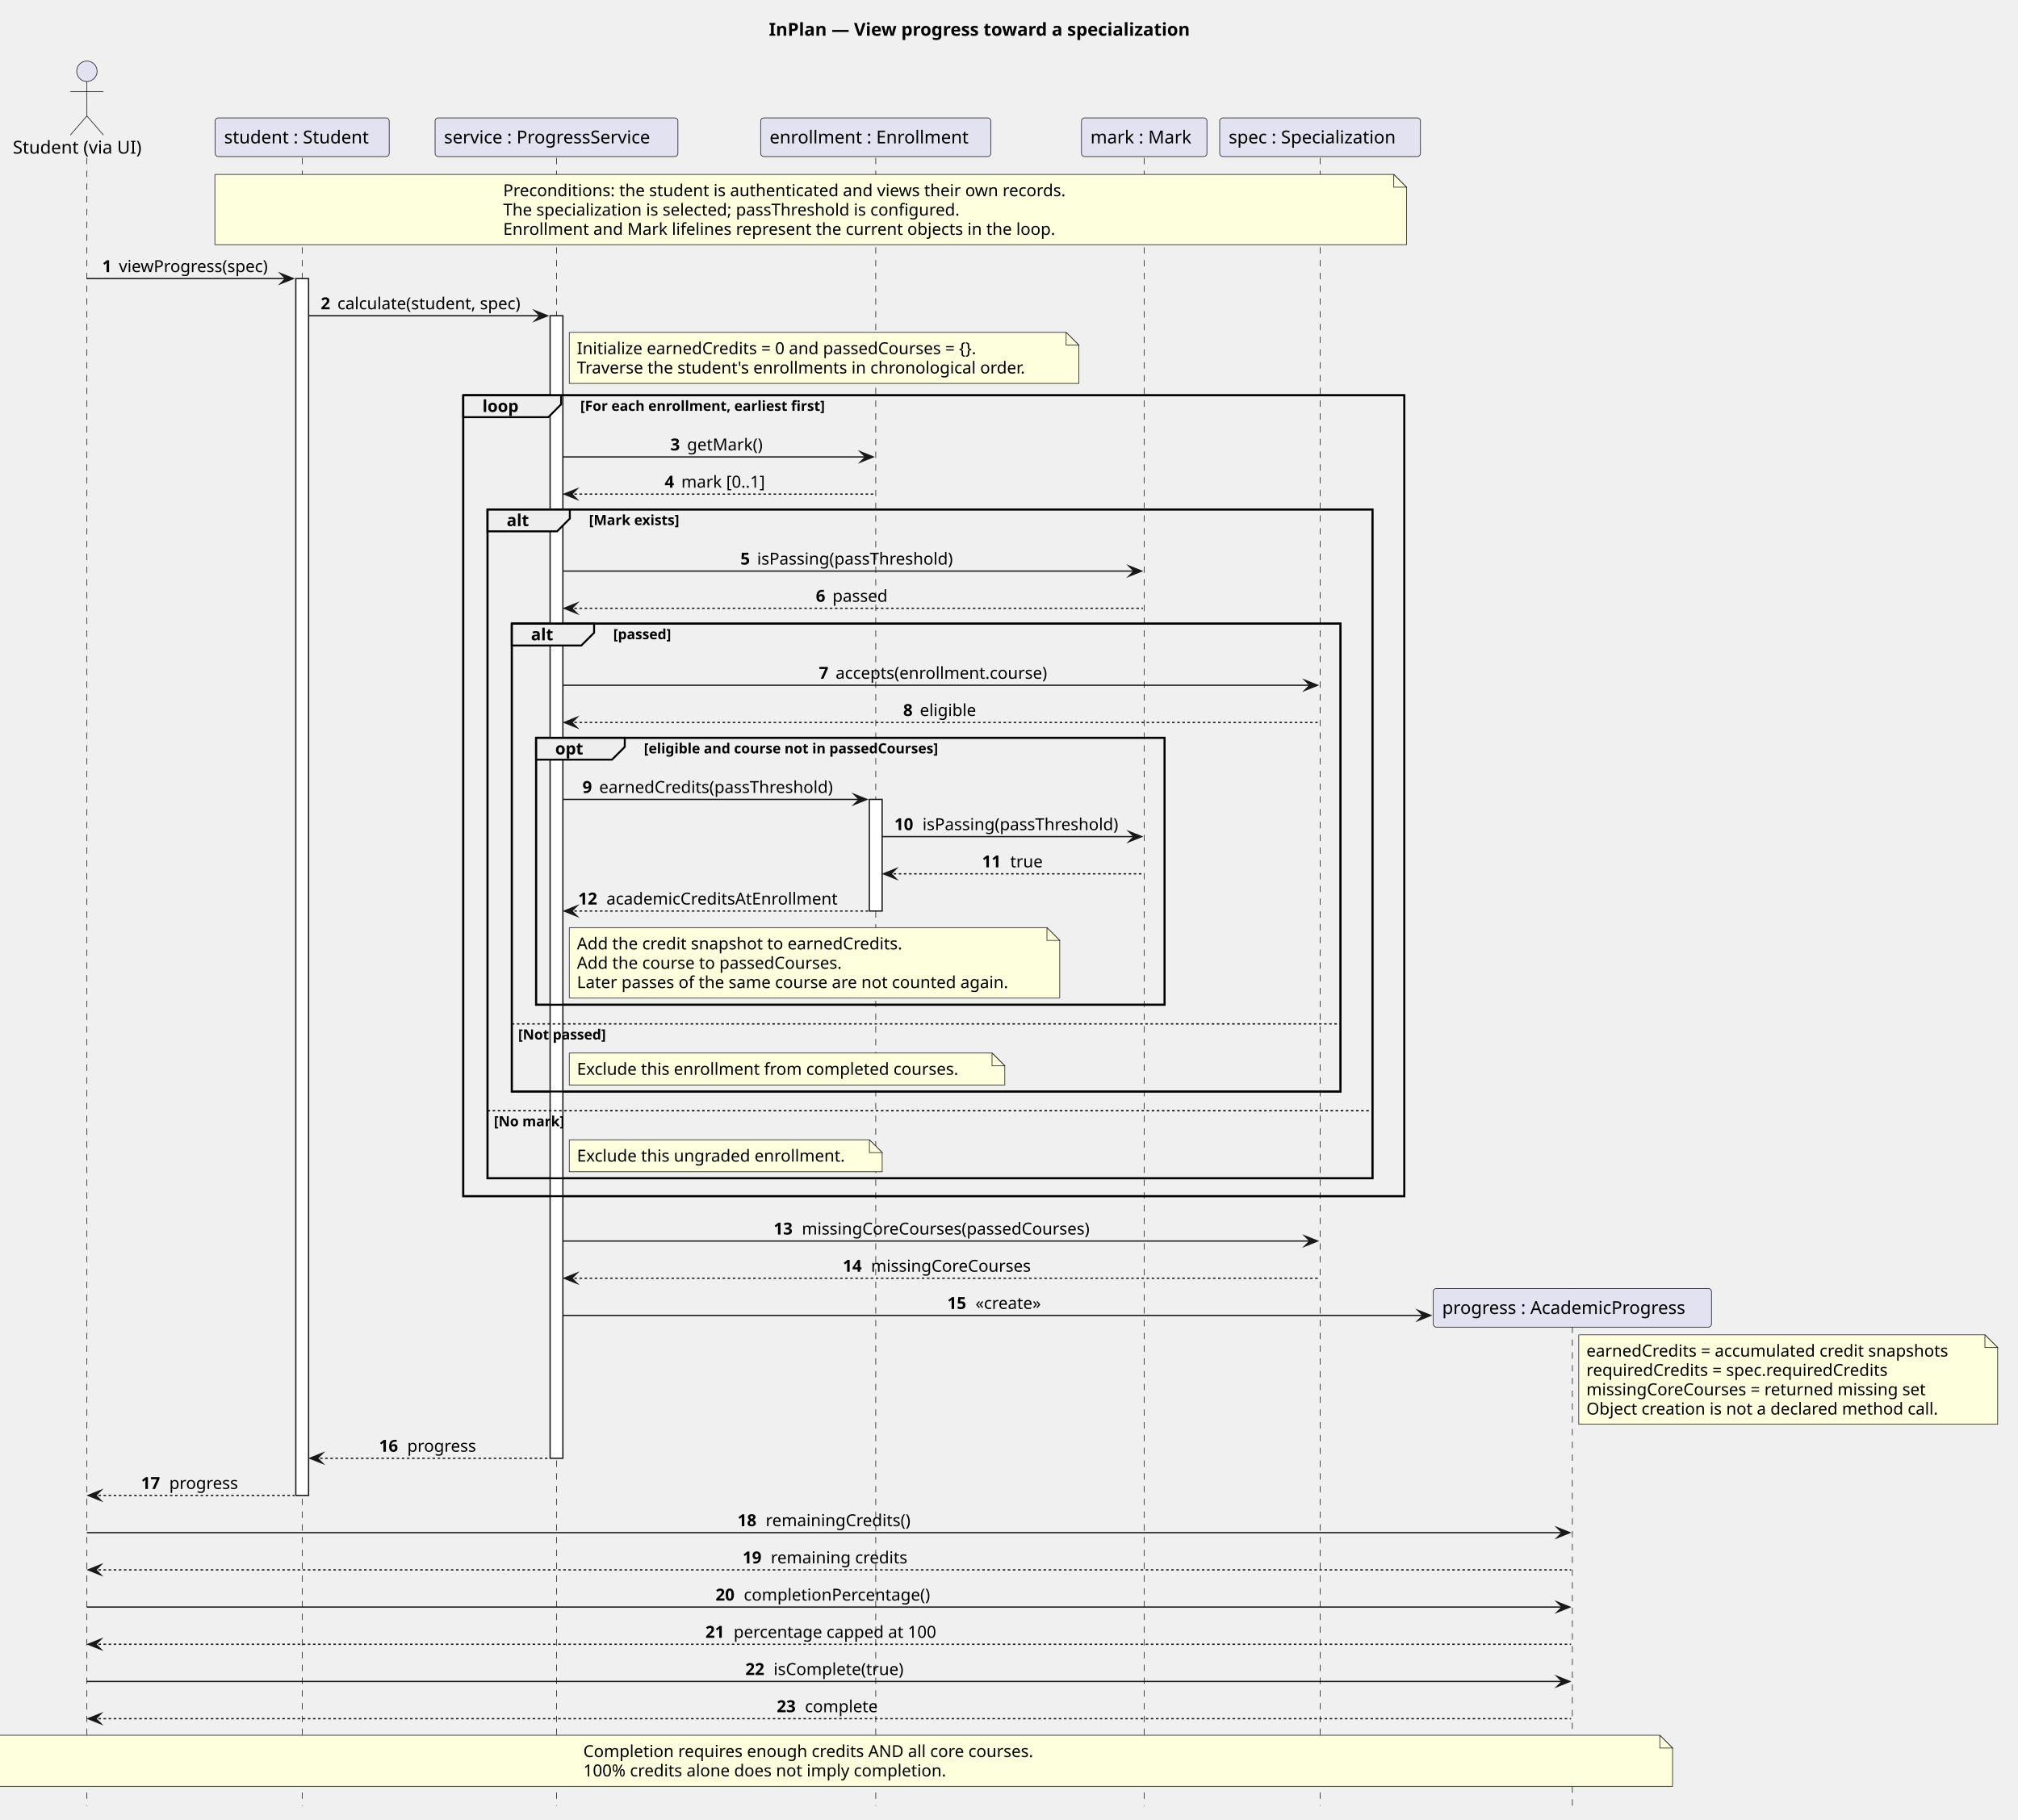
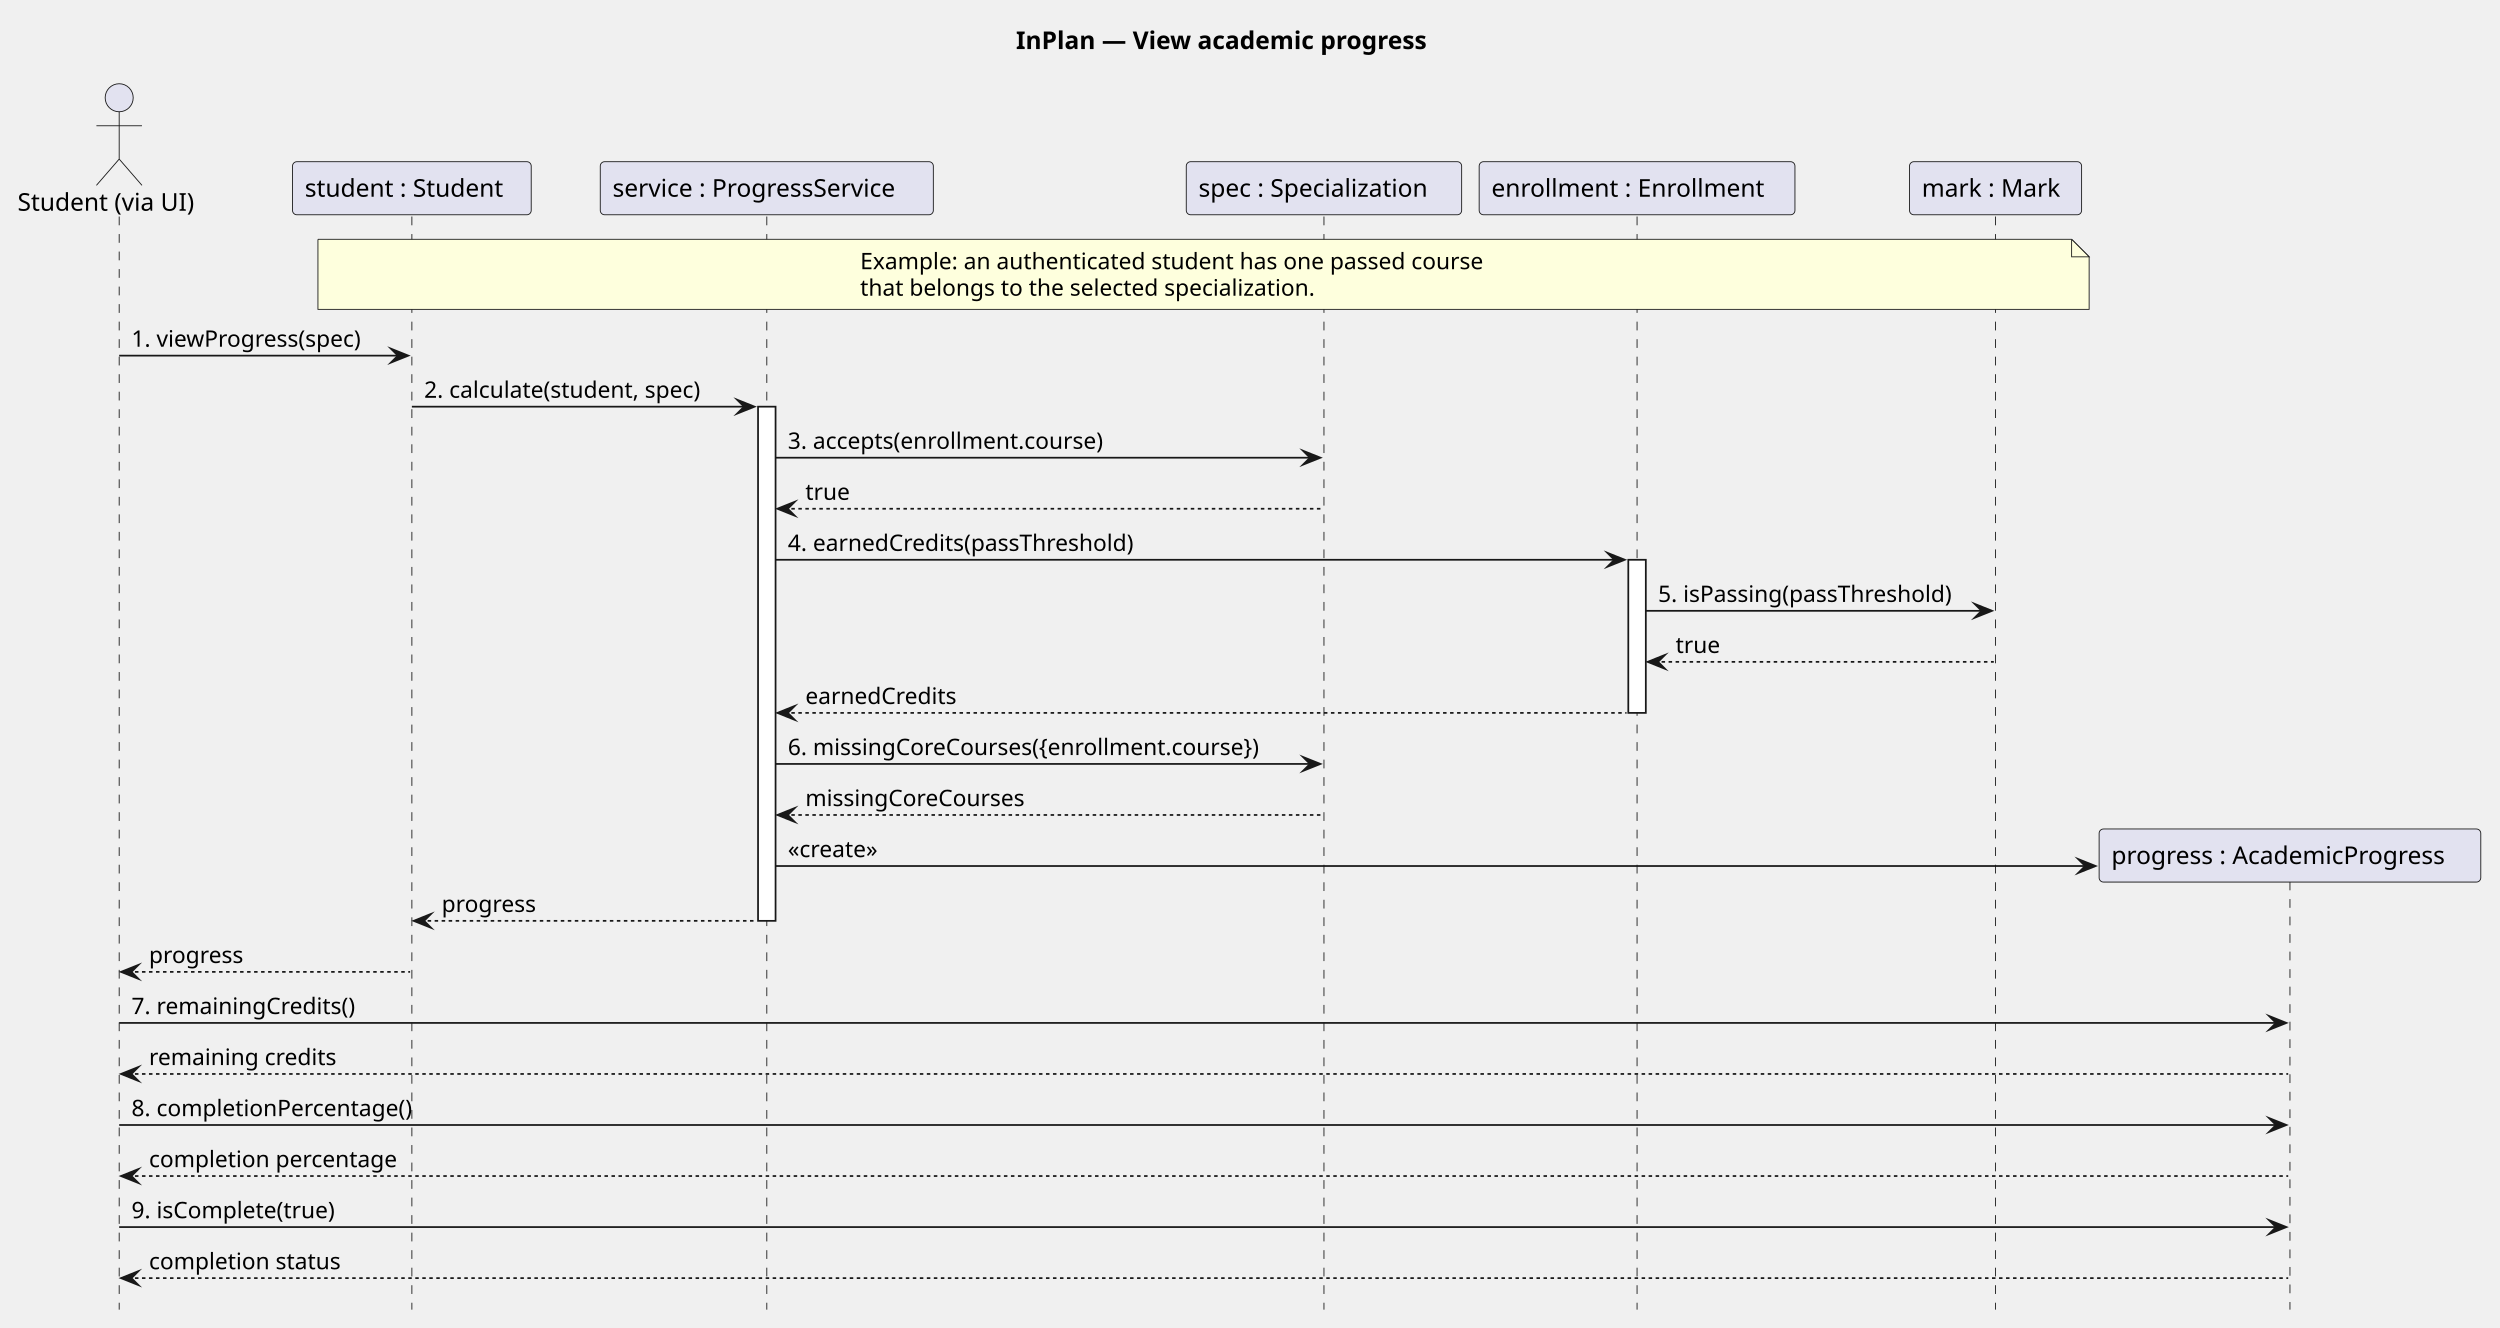
- <svg xmlns="http://www.w3.org/2000/svg" version="1.1" data-diagram-type="SEQUENCE" style="width:1580px;height:1425px;background:#FFFFFF;" width="1580px" height="1425px" viewBox="0 0 1580 1425" zoomAndPan="magnify" preserveAspectRatio="none" contentStyleType="text/css">
+ <svg xmlns="http://www.w3.org/2000/svg" version="1.1" data-diagram-type="SEQUENCE" style="width:1427px;height:758px;background:#FFFFFF;" width="1427px" height="758px" viewBox="0 0 1427 758" zoomAndPan="magnify" preserveAspectRatio="none" contentStyleType="text/css">
  <defs />
  <g font-family="sans-serif" lengthAdjust="spacing">
    <g class="title" data-source-line="1">
-       <text x="601.995" y="27.995" fill="#000" font-size="14" textLength="374.315" font-weight="700">InPlan — View progress toward a specialization</text>
-     </g>
-     <rect x="362.711" y="309.523" width="736.854" height="627.133" fill="none" style="stroke:#000;stroke-width:1.5;" />
-     <rect x="381.711" y="398.922" width="692.854" height="523.734" fill="none" style="stroke:#000;stroke-width:1.5;" />
-     <rect x="400.711" y="488.32" width="648.854" height="366.398" fill="none" style="stroke:#000;stroke-width:1.5;" />
-     <rect x="419.711" y="577.719" width="492.151" height="209.063" fill="none" style="stroke:#000;stroke-width:1.5;" />
-     <g>
-       <rect x="64.533" y="123.594" width="8" height="1290.484" fill="#000" fill-opacity="0" />
-       <line x1="68.033" y1="123.594" x2="68.033" y2="1414.078" style="stroke:#181818;stroke-width:0.5;stroke-dasharray:5,5;" />
+       <text x="579.899" y="27.995" fill="#000" font-size="14" textLength="265.234" font-weight="700">InPlan — View academic progress</text>
    </g>
    <g>
-       <rect x="233.106" y="123.594" width="8" height="1290.484" fill="#000" fill-opacity="0" />
-       <line x1="236.606" y1="123.594" x2="236.606" y2="1414.078" style="stroke:#181818;stroke-width:0.5;stroke-dasharray:5,5;" />
+       <rect x="64.533" y="123.594" width="8" height="623.953" fill="#000" fill-opacity="0" />
+       <line x1="68.033" y1="123.594" x2="68.033" y2="747.547" style="stroke:#181818;stroke-width:0.5;stroke-dasharray:5,5;" />
    </g>
    <g>
-       <rect x="231.606" y="218.125" width="10" height="952.891" fill="#FFF" style="stroke:#181818;stroke-width:1;" />
+       <rect x="231.596" y="123.594" width="8" height="623.953" fill="#000" fill-opacity="0" />
+       <line x1="235.096" y1="123.594" x2="235.096" y2="747.547" style="stroke:#181818;stroke-width:0.5;stroke-dasharray:5,5;" />
    </g>
    <g>
-       <rect x="432.211" y="123.594" width="8" height="1290.484" fill="#000" fill-opacity="0" />
-       <line x1="435.711" y1="123.594" x2="435.711" y2="1414.078" style="stroke:#181818;stroke-width:0.5;stroke-dasharray:5,5;" />
+       <rect x="434.192" y="123.594" width="8" height="623.953" fill="#000" fill-opacity="0" />
+       <line x1="437.692" y1="123.594" x2="437.692" y2="747.547" style="stroke:#181818;stroke-width:0.5;stroke-dasharray:5,5;" />
    </g>
    <g>
-       <rect x="430.711" y="247.258" width="10" height="894.625" fill="#FFF" style="stroke:#181818;stroke-width:1;" />
+       <rect x="432.692" y="232.125" width="10" height="293.492" fill="#FFF" style="stroke:#181818;stroke-width:1;" />
    </g>
    <g>
-       <rect x="682.172" y="123.594" width="8" height="1290.484" fill="#000" fill-opacity="0" />
-       <line x1="685.672" y1="123.594" x2="685.672" y2="1414.078" style="stroke:#181818;stroke-width:0.5;stroke-dasharray:5,5;" />
+       <rect x="752.215" y="123.594" width="8" height="623.953" fill="#000" fill-opacity="0" />
+       <line x1="755.715" y1="123.594" x2="755.715" y2="747.547" style="stroke:#181818;stroke-width:0.5;stroke-dasharray:5,5;" />
    </g>
    <g>
-       <rect x="680.672" y="625.984" width="10" height="87.398" fill="#FFF" style="stroke:#181818;stroke-width:1;" />
+       <rect x="930.933" y="123.594" width="8" height="623.953" fill="#000" fill-opacity="0" />
+       <line x1="934.433" y1="123.594" x2="934.433" y2="747.547" style="stroke:#181818;stroke-width:0.5;stroke-dasharray:5,5;" />
    </g>
    <g>
-       <rect x="892.363" y="123.594" width="8" height="1290.484" fill="#000" fill-opacity="0" />
-       <line x1="895.863" y1="123.594" x2="895.863" y2="1414.078" style="stroke:#181818;stroke-width:0.5;stroke-dasharray:5,5;" />
+       <rect x="929.433" y="319.523" width="10" height="87.398" fill="#FFF" style="stroke:#181818;stroke-width:1;" />
    </g>
    <g>
-       <rect x="1030.065" y="123.594" width="8" height="1290.484" fill="#000" fill-opacity="0" />
-       <line x1="1033.565" y1="123.594" x2="1033.565" y2="1414.078" style="stroke:#181818;stroke-width:0.5;stroke-dasharray:5,5;" />
+       <rect x="1135.568" y="123.594" width="8" height="623.953" fill="#000" fill-opacity="0" />
+       <line x1="1139.068" y1="123.594" x2="1139.068" y2="747.547" style="stroke:#181818;stroke-width:0.5;stroke-dasharray:5,5;" />
    </g>
    <g>
-       <rect x="1227.585" y="1008.922" width="8" height="405.156" fill="#000" fill-opacity="0" />
-       <line x1="1231.085" y1="1008.922" x2="1231.085" y2="1414.078" style="stroke:#181818;stroke-width:0.5;stroke-dasharray:5,5;" />
+       <rect x="1303.605" y="473.188" width="8" height="274.359" fill="#000" fill-opacity="0" />
+       <line x1="1307.105" y1="473.188" x2="1307.105" y2="747.547" style="stroke:#181818;stroke-width:0.5;stroke-dasharray:5,5;" />
    </g>
    <text x="10" y="120.292" fill="#000" font-size="14" textLength="110.065">Student (via UI)</text>
    <ellipse cx="68.033" cy="55.797" rx="8" ry="8" fill="#E2E2F0" style="stroke:#181818;stroke-width:0.5;" />
    <path d="M68.033,63.797 L68.033,90.797 M55.033,71.797 L81.033,71.797 M68.033,90.797 L55.033,105.797 M68.033,90.797 L81.033,105.797" style="stroke:#181818;stroke-width:0.5;" fill="none" />
-     <rect x="168.482" y="92.297" width="136.247" height="30.297" fill="#E2E2F0" style="stroke:#181818;stroke-width:0.5;" rx="2.5" ry="2.5" />
-     <text x="175.482" y="112.292" fill="#000" font-size="14" textLength="122.247">student : Student</text>
-     <rect x="340.654" y="92.297" width="190.114" height="30.297" fill="#E2E2F0" style="stroke:#181818;stroke-width:0.5;" rx="2.5" ry="2.5" />
-     <text x="347.654" y="112.292" fill="#000" font-size="14" textLength="176.114">service : ProgressService</text>
-     <rect x="595.547" y="92.297" width="180.25" height="30.297" fill="#E2E2F0" style="stroke:#181818;stroke-width:0.5;" rx="2.5" ry="2.5" />
-     <text x="602.547" y="112.292" fill="#000" font-size="14" textLength="166.25">enrollment : Enrollment</text>
-     <rect x="846.753" y="92.297" width="98.219" height="30.297" fill="#E2E2F0" style="stroke:#181818;stroke-width:0.5;" rx="2.5" ry="2.5" />
-     <text x="853.753" y="112.292" fill="#000" font-size="14" textLength="84.219">mark : Mark</text>
-     <rect x="954.972" y="92.297" width="157.186" height="30.297" fill="#E2E2F0" style="stroke:#181818;stroke-width:0.5;" rx="2.5" ry="2.5" />
-     <text x="961.972" y="112.292" fill="#000" font-size="14" textLength="143.186">spec : Specialization</text>
-     <path d="M168.248,136.594 L168.248,191.594 L1101.248,191.594 L1101.248,146.594 L1091.248,136.594 L168.248,136.594" style="stroke:#181818;stroke-width:0.5;" fill="#FEFFDD" />
-     <path d="M1091.248,136.594 L1091.248,146.594 L1101.248,146.594 L1091.248,136.594" style="stroke:#181818;stroke-width:0.5;" fill="#FEFFDD" />
-     <text x="393.973" y="153.661" fill="#000" font-size="13" textLength="473.224">Preconditions: the student is authenticated and views their own records.</text>
-     <text x="393.973" y="168.793" fill="#000" font-size="13" textLength="385.525">The specialization is selected; passThreshold is configured.</text>
-     <text x="393.973" y="183.926" fill="#000" font-size="13" textLength="462.554">Enrollment and Mark lifelines represent the current objects in the loop.</text>
-     <polygon points="219.606,214.125,229.606,218.125,219.606,222.125,223.606,218.125" fill="#181818" style="stroke:#181818;stroke-width:1;stroke-linejoin:miter;stroke-miterlimit:10;" />
-     <line x1="68.033" y1="218.125" x2="225.606" y2="218.125" style="stroke:#181818;stroke-width:1;" />
-     <text x="80.033" y="213.059" fill="#000" font-size="13" font-weight="700">1</text>
-     <text x="93.078" y="213.059" fill="#000" font-size="13" textLength="126.528">viewProgress(spec)</text>
-     <polygon points="418.711,243.258,428.711,247.258,418.711,251.258,422.711,247.258" fill="#181818" style="stroke:#181818;stroke-width:1;stroke-linejoin:miter;stroke-miterlimit:10;" />
-     <line x1="241.606" y1="247.258" x2="424.711" y2="247.258" style="stroke:#181818;stroke-width:1;" />
-     <text x="251.106" y="242.192" fill="#000" font-size="13" font-weight="700">2</text>
-     <text x="264.151" y="242.192" fill="#000" font-size="13" textLength="157.06">calculate(student, spec)</text>
-     <path d="M445.711,260.258 L445.711,300.258 L844.711,300.258 L844.711,270.258 L834.711,260.258 L445.711,260.258" style="stroke:#181818;stroke-width:0.5;" fill="#FEFFDD" />
-     <path d="M834.711,260.258 L834.711,270.258 L844.711,270.258 L834.711,260.258" style="stroke:#181818;stroke-width:0.5;" fill="#FEFFDD" />
-     <text x="451.711" y="277.325" fill="#000" font-size="13" textLength="348.645">Initialize earnedCredits = 0 and passedCourses = {}.</text>
-     <text x="451.711" y="292.458" fill="#000" font-size="13" textLength="378.669">Traverse the student's enrollments in chronological order.</text>
-     <path d="M362.711,309.523 L439.335,309.523 L439.335,316.656 L429.335,326.656 L362.711,326.656 L362.711,309.523" style="stroke:#000;stroke-width:1.5;" fill="#EEE" />
-     <rect x="362.711" y="309.523" width="736.854" height="627.133" fill="none" style="stroke:#000;stroke-width:1.5;" />
-     <text x="377.711" y="322.59" fill="#000" font-size="13" textLength="31.624" font-weight="700">loop</text>
-     <text x="454.335" y="321.734" fill="#000" font-size="11" textLength="220.011" font-weight="700">[For each enrollment, earliest first]</text>
-     <polygon points="673.672,353.789,683.672,357.789,673.672,361.789,677.672,357.789" fill="#181818" style="stroke:#181818;stroke-width:1;stroke-linejoin:miter;stroke-miterlimit:10;" />
-     <line x1="440.711" y1="357.789" x2="679.672" y2="357.789" style="stroke:#181818;stroke-width:1;" />
-     <text x="524.896" y="352.723" fill="#000" font-size="13" font-weight="700">3</text>
-     <text x="537.941" y="352.723" fill="#000" font-size="13" textLength="63.546">getMark()</text>
-     <polygon points="451.711,382.922,441.711,386.922,451.711,390.922,447.711,386.922" fill="#181818" style="stroke:#181818;stroke-width:1;stroke-linejoin:miter;stroke-miterlimit:10;" />
-     <line x1="445.711" y1="386.922" x2="684.672" y2="386.922" style="stroke:#181818;stroke-width:1;stroke-dasharray:2,2;" />
-     <text x="520.376" y="381.856" fill="#000" font-size="13" font-weight="700">4</text>
-     <text x="533.422" y="381.856" fill="#000" font-size="13" textLength="72.585">mark [0..1]</text>
-     <path d="M381.711,398.922 L446.154,398.922 L446.154,406.055 L436.154,416.055 L381.711,416.055 L381.711,398.922" style="stroke:#000;stroke-width:1.5;" fill="#EEE" />
-     <rect x="381.711" y="398.922" width="692.854" height="523.734" fill="none" style="stroke:#000;stroke-width:1.5;" />
-     <text x="396.711" y="411.989" fill="#000" font-size="13" textLength="19.443" font-weight="700">alt</text>
-     <text x="461.154" y="411.132" fill="#000" font-size="11" textLength="81.673" font-weight="700">[Mark exists]</text>
-     <polygon points="883.863,443.188,893.863,447.188,883.863,451.188,887.863,447.188" fill="#181818" style="stroke:#181818;stroke-width:1;stroke-linejoin:miter;stroke-miterlimit:10;" />
-     <line x1="440.711" y1="447.188" x2="889.863" y2="447.188" style="stroke:#181818;stroke-width:1;" />
-     <text x="579.715" y="442.122" fill="#000" font-size="13" font-weight="700">5</text>
-     <text x="592.76" y="442.122" fill="#000" font-size="13" textLength="164.1">isPassing(passThreshold)</text>
-     <polygon points="451.711,472.32,441.711,476.32,451.711,480.32,447.711,476.32" fill="#181818" style="stroke:#181818;stroke-width:1;stroke-linejoin:miter;stroke-miterlimit:10;" />
-     <line x1="445.711" y1="476.32" x2="894.863" y2="476.32" style="stroke:#181818;stroke-width:1;stroke-dasharray:2,2;" />
-     <text x="638.757" y="471.254" fill="#000" font-size="13" font-weight="700">6</text>
-     <text x="651.803" y="471.254" fill="#000" font-size="13" textLength="46.014">passed</text>
-     <path d="M400.711,488.32 L465.154,488.32 L465.154,495.453 L455.154,505.453 L400.711,505.453 L400.711,488.32" style="stroke:#000;stroke-width:1.5;" fill="#EEE" />
-     <rect x="400.711" y="488.32" width="648.854" height="366.398" fill="none" style="stroke:#000;stroke-width:1.5;" />
-     <text x="415.711" y="501.387" fill="#000" font-size="13" textLength="19.443" font-weight="700">alt</text>
-     <text x="480.154" y="500.531" fill="#000" font-size="11" textLength="53.781" font-weight="700">[passed]</text>
-     <polygon points="1021.565,532.586,1031.565,536.586,1021.565,540.586,1025.565,536.586" fill="#181818" style="stroke:#181818;stroke-width:1;stroke-linejoin:miter;stroke-miterlimit:10;" />
-     <line x1="440.711" y1="536.586" x2="1027.565" y2="536.586" style="stroke:#181818;stroke-width:1;" />
-     <text x="641.18" y="531.52" fill="#000" font-size="13" font-weight="700">7</text>
-     <text x="654.226" y="531.52" fill="#000" font-size="13" textLength="178.871">accepts(enrollment.course)</text>
-     <polygon points="451.711,561.719,441.711,565.719,451.711,569.719,447.711,565.719" fill="#181818" style="stroke:#181818;stroke-width:1;stroke-linejoin:miter;stroke-miterlimit:10;" />
-     <line x1="445.711" y1="565.719" x2="1032.565" y2="565.719" style="stroke:#181818;stroke-width:1;stroke-dasharray:2,2;" />
-     <text x="707.142" y="560.653" fill="#000" font-size="13" font-weight="700">8</text>
-     <text x="720.187" y="560.653" fill="#000" font-size="13" textLength="46.947">eligible</text>
-     <path d="M419.711,577.719 L489.163,577.719 L489.163,584.852 L479.163,594.852 L419.711,594.852 L419.711,577.719" style="stroke:#000;stroke-width:1.5;" fill="#EEE" />
-     <rect x="419.711" y="577.719" width="492.151" height="209.063" fill="none" style="stroke:#000;stroke-width:1.5;" />
-     <text x="434.711" y="590.786" fill="#000" font-size="13" textLength="24.451" font-weight="700">opt</text>
-     <text x="504.163" y="589.929" fill="#000" font-size="11" textLength="264.838" font-weight="700">[eligible and course not in passedCourses]</text>
-     <polygon points="668.672,621.984,678.672,625.984,668.672,629.984,672.672,625.984" fill="#181818" style="stroke:#181818;stroke-width:1;stroke-linejoin:miter;stroke-miterlimit:10;" />
-     <line x1="440.711" y1="625.984" x2="674.672" y2="625.984" style="stroke:#181818;stroke-width:1;" />
-     <text x="456.063" y="620.918" fill="#000" font-size="13" font-weight="700">9</text>
-     <text x="469.108" y="620.918" fill="#000" font-size="13" textLength="196.212">earnedCredits(passThreshold)</text>
-     <polygon points="883.863,651.117,893.863,655.117,883.863,659.117,887.863,655.117" fill="#181818" style="stroke:#181818;stroke-width:1;stroke-linejoin:miter;stroke-miterlimit:10;" />
-     <line x1="690.672" y1="655.117" x2="889.863" y2="655.117" style="stroke:#181818;stroke-width:1;" />
-     <text x="700.172" y="650.051" fill="#000" font-size="13" textLength="18.091" font-weight="700">10</text>
-     <text x="722.263" y="650.051" fill="#000" font-size="13" textLength="164.1">isPassing(passThreshold)</text>
-     <polygon points="701.672,680.25,691.672,684.25,701.672,688.25,697.672,684.25" fill="#181818" style="stroke:#181818;stroke-width:1;stroke-linejoin:miter;stroke-miterlimit:10;" />
-     <line x1="695.672" y1="684.25" x2="894.863" y2="684.25" style="stroke:#181818;stroke-width:1;stroke-dasharray:2,2;" />
-     <text x="768.883" y="679.184" fill="#000" font-size="13" textLength="18.091" font-weight="700">11</text>
-     <text x="790.973" y="679.184" fill="#000" font-size="13" textLength="26.679">true</text>
-     <polygon points="451.711,709.383,441.711,713.383,451.711,717.383,447.711,713.383" fill="#181818" style="stroke:#181818;stroke-width:1;stroke-linejoin:miter;stroke-miterlimit:10;" />
-     <line x1="445.711" y1="713.383" x2="679.672" y2="713.383" style="stroke:#181818;stroke-width:1;stroke-dasharray:2,2;" />
-     <text x="452.711" y="708.317" fill="#000" font-size="13" textLength="18.091" font-weight="700">12</text>
-     <text x="474.802" y="708.317" fill="#000" font-size="13" textLength="193.87">academicCreditsAtEnrollment</text>
-     <path d="M445.711,726.383 L445.711,781.383 L829.711,781.383 L829.711,736.383 L819.711,726.383 L445.711,726.383" style="stroke:#181818;stroke-width:0.5;" fill="#FEFFDD" />
-     <path d="M819.711,726.383 L819.711,736.383 L829.711,736.383 L819.711,726.383" style="stroke:#181818;stroke-width:0.5;" fill="#FEFFDD" />
-     <text x="451.711" y="743.45" fill="#000" font-size="13" textLength="273.273">Add the credit snapshot to earnedCredits.</text>
-     <text x="451.711" y="758.583" fill="#000" font-size="13" textLength="222.073">Add the course to passedCourses.</text>
-     <text x="451.711" y="773.715" fill="#000" font-size="13" textLength="363.791">Later passes of the same course are not counted again.</text>
-     <line x1="400.711" y1="801.781" x2="1049.565" y2="801.781" style="stroke:#000;stroke-width:1;stroke-dasharray:2,2;" />
-     <text x="405.711" y="813.992" fill="#000" font-size="11" textLength="79.632" font-weight="700">[Not passed]</text>
-     <path d="M445.711,824.586 L445.711,849.586 L786.711,849.586 L786.711,834.586 L776.711,824.586 L445.711,824.586" style="stroke:#181818;stroke-width:0.5;" fill="#FEFFDD" />
-     <path d="M776.711,824.586 L776.711,834.586 L786.711,834.586 L776.711,824.586" style="stroke:#181818;stroke-width:0.5;" fill="#FEFFDD" />
-     <text x="451.711" y="841.653" fill="#000" font-size="13" textLength="320.169">Exclude this enrollment from completed courses.</text>
-     <line x1="381.711" y1="869.719" x2="1074.565" y2="869.719" style="stroke:#000;stroke-width:1;stroke-dasharray:2,2;" />
-     <text x="386.711" y="881.929" fill="#000" font-size="11" textLength="62.272" font-weight="700">[No mark]</text>
-     <path d="M445.711,892.523 L445.711,917.523 L690.711,917.523 L690.711,902.523 L680.711,892.523 L445.711,892.523" style="stroke:#181818;stroke-width:0.5;" fill="#FEFFDD" />
-     <path d="M680.711,892.523 L680.711,902.523 L690.711,902.523 L680.711,892.523" style="stroke:#181818;stroke-width:0.5;" fill="#FEFFDD" />
-     <text x="451.711" y="909.59" fill="#000" font-size="13" textLength="224.707">Exclude this ungraded enrollment.</text>
-     <polygon points="1021.565,967.789,1031.565,971.789,1021.565,975.789,1025.565,971.789" fill="#181818" style="stroke:#181818;stroke-width:1;stroke-linejoin:miter;stroke-miterlimit:10;" />
-     <line x1="440.711" y1="971.789" x2="1027.565" y2="971.789" style="stroke:#181818;stroke-width:1;" />
-     <text x="605.706" y="966.723" fill="#000" font-size="13" textLength="18.091" font-weight="700">13</text>
-     <text x="627.797" y="966.723" fill="#000" font-size="13" textLength="240.773">missingCoreCourses(passedCourses)</text>
-     <polygon points="451.711,996.922,441.711,1000.922,451.711,1004.922,447.711,1000.922" fill="#181818" style="stroke:#181818;stroke-width:1;stroke-linejoin:miter;stroke-miterlimit:10;" />
-     <line x1="445.711" y1="1000.922" x2="1032.565" y2="1000.922" style="stroke:#181818;stroke-width:1;stroke-dasharray:2,2;" />
-     <text x="659.865" y="995.856" fill="#000" font-size="13" textLength="18.091" font-weight="700">14</text>
-     <text x="681.955" y="995.856" fill="#000" font-size="13" textLength="132.457">missingCoreCourses</text>
-     <rect x="1122.158" y="1008.922" width="217.854" height="30.297" fill="#E2E2F0" style="stroke:#181818;stroke-width:0.5;" rx="2.5" ry="2.5" />
-     <text x="1129.158" y="1028.917" fill="#000" font-size="14" textLength="203.854">progress : AcademicProgress</text>
-     <polygon points="1110.158,1026.055,1120.158,1030.055,1110.158,1034.055,1114.158,1030.055" fill="#181818" style="stroke:#181818;stroke-width:1;stroke-linejoin:miter;stroke-miterlimit:10;" />
-     <line x1="440.711" y1="1030.055" x2="1116.158" y2="1030.055" style="stroke:#181818;stroke-width:1;" />
-     <text x="741.66" y="1024.989" fill="#000" font-size="13" textLength="18.091" font-weight="700">15</text>
-     <text x="763.75" y="1024.989" fill="#000" font-size="13" textLength="57.459">«create»</text>
-     <path d="M1236.085,1045.219 L1236.085,1115.219 L1564.085,1115.219 L1564.085,1055.219 L1554.085,1045.219 L1236.085,1045.219" style="stroke:#181818;stroke-width:0.5;" fill="#FEFFDD" />
-     <path d="M1554.085,1045.219 L1554.085,1055.219 L1564.085,1055.219 L1554.085,1045.219" style="stroke:#181818;stroke-width:0.5;" fill="#FEFFDD" />
-     <text x="1242.085" y="1062.286" fill="#000" font-size="13" textLength="307.22">earnedCredits = accumulated credit snapshots</text>
-     <text x="1242.085" y="1077.418" fill="#000" font-size="13" textLength="255.849">requiredCredits = spec.requiredCredits</text>
-     <text x="1242.085" y="1092.551" fill="#000" font-size="13" textLength="286.184">missingCoreCourses = returned missing set</text>
-     <text x="1242.085" y="1107.684" fill="#000" font-size="13" textLength="297.508">Object creation is not a declared method call.</text>
-     <polygon points="252.606,1137.883,242.606,1141.883,252.606,1145.883,248.606,1141.883" fill="#181818" style="stroke:#181818;stroke-width:1;stroke-linejoin:miter;stroke-miterlimit:10;" />
-     <line x1="246.606" y1="1141.883" x2="429.711" y2="1141.883" style="stroke:#181818;stroke-width:1;stroke-dasharray:2,2;" />
-     <text x="296.768" y="1136.817" fill="#000" font-size="13" textLength="18.091" font-weight="700">16</text>
-     <text x="318.859" y="1136.817" fill="#000" font-size="13" textLength="56.691">progress</text>
-     <polygon points="79.033,1167.016,69.033,1171.016,79.033,1175.016,75.033,1171.016" fill="#181818" style="stroke:#181818;stroke-width:1;stroke-linejoin:miter;stroke-miterlimit:10;" />
-     <line x1="73.033" y1="1171.016" x2="230.606" y2="1171.016" style="stroke:#181818;stroke-width:1;stroke-dasharray:2,2;" />
-     <text x="110.428" y="1165.95" fill="#000" font-size="13" textLength="18.091" font-weight="700">17</text>
-     <text x="132.519" y="1165.95" fill="#000" font-size="13" textLength="56.691">progress</text>
-     <polygon points="1219.085,1196.148,1229.085,1200.148,1219.085,1204.148,1223.085,1200.148" fill="#181818" style="stroke:#181818;stroke-width:1;stroke-linejoin:miter;stroke-miterlimit:10;" />
-     <line x1="68.033" y1="1200.148" x2="1225.085" y2="1200.148" style="stroke:#181818;stroke-width:1;" />
-     <text x="577.401" y="1195.083" fill="#000" font-size="13" textLength="18.091" font-weight="700">18</text>
-     <text x="599.492" y="1195.083" fill="#000" font-size="13" textLength="122.224">remainingCredits()</text>
-     <polygon points="79.033,1225.281,69.033,1229.281,79.033,1233.281,75.033,1229.281" fill="#181818" style="stroke:#181818;stroke-width:1;stroke-linejoin:miter;stroke-miterlimit:10;" />
-     <line x1="73.033" y1="1229.281" x2="1230.085" y2="1229.281" style="stroke:#181818;stroke-width:1;stroke-dasharray:2,2;" />
-     <text x="581.372" y="1224.215" fill="#000" font-size="13" textLength="18.091" font-weight="700">19</text>
-     <text x="603.463" y="1224.215" fill="#000" font-size="13" textLength="114.283">remaining credits</text>
-     <polygon points="1219.085,1254.414,1229.085,1258.414,1219.085,1262.414,1223.085,1258.414" fill="#181818" style="stroke:#181818;stroke-width:1;stroke-linejoin:miter;stroke-miterlimit:10;" />
-     <line x1="68.033" y1="1258.414" x2="1225.085" y2="1258.414" style="stroke:#181818;stroke-width:1;" />
-     <text x="560.237" y="1253.348" fill="#000" font-size="13" textLength="18.091" font-weight="700">20</text>
-     <text x="582.328" y="1253.348" fill="#000" font-size="13" textLength="156.552">completionPercentage()</text>
-     <polygon points="79.033,1283.547,69.033,1287.547,79.033,1291.547,75.033,1287.547" fill="#181818" style="stroke:#181818;stroke-width:1;stroke-linejoin:miter;stroke-miterlimit:10;" />
-     <line x1="73.033" y1="1287.547" x2="1230.085" y2="1287.547" style="stroke:#181818;stroke-width:1;stroke-dasharray:2,2;" />
-     <text x="552.296" y="1282.481" fill="#000" font-size="13" textLength="18.091" font-weight="700">21</text>
-     <text x="574.387" y="1282.481" fill="#000" font-size="13" textLength="172.434">percentage capped at 100</text>
-     <polygon points="1219.085,1312.68,1229.085,1316.68,1219.085,1320.68,1223.085,1316.68" fill="#181818" style="stroke:#181818;stroke-width:1;stroke-linejoin:miter;stroke-miterlimit:10;" />
-     <line x1="68.033" y1="1316.68" x2="1225.085" y2="1316.68" style="stroke:#181818;stroke-width:1;" />
-     <text x="583.584" y="1311.614" fill="#000" font-size="13" textLength="18.091" font-weight="700">22</text>
-     <text x="605.675" y="1311.614" fill="#000" font-size="13" textLength="109.859">isComplete(true)</text>
-     <polygon points="79.033,1341.813,69.033,1345.813,79.033,1349.813,75.033,1345.813" fill="#181818" style="stroke:#181818;stroke-width:1;stroke-linejoin:miter;stroke-miterlimit:10;" />
-     <line x1="73.033" y1="1345.813" x2="1230.085" y2="1345.813" style="stroke:#181818;stroke-width:1;stroke-dasharray:2,2;" />
-     <text x="608.153" y="1340.747" fill="#000" font-size="13" textLength="18.091" font-weight="700">23</text>
-     <text x="630.243" y="1340.747" fill="#000" font-size="13" textLength="60.722">complete</text>
-     <path d="M-10.447,1358.813 L-10.447,1398.813 L1309.553,1398.813 L1309.553,1368.813 L1299.553,1358.813 L-10.447,1358.813" style="stroke:#181818;stroke-width:0.5;" fill="#FEFFDD" />
-     <path d="M1299.553,1358.813 L1299.553,1368.813 L1309.553,1368.813 L1299.553,1358.813" style="stroke:#181818;stroke-width:0.5;" fill="#FEFFDD" />
-     <text x="456.702" y="1375.879" fill="#000" font-size="13" textLength="376.714">Completion requires enough credits AND all core courses.</text>
-     <text x="456.702" y="1391.012" fill="#000" font-size="13" textLength="306.712">100% credits alone does not imply completion.</text>
+     <rect x="166.973" y="92.297" width="136.247" height="30.297" fill="#E2E2F0" style="stroke:#181818;stroke-width:0.5;" rx="2.5" ry="2.5" />
+     <text x="173.973" y="112.292" fill="#000" font-size="14" textLength="122.247">student : Student</text>
+     <rect x="342.635" y="92.297" width="190.114" height="30.297" fill="#E2E2F0" style="stroke:#181818;stroke-width:0.5;" rx="2.5" ry="2.5" />
+     <text x="349.635" y="112.292" fill="#000" font-size="14" textLength="176.114">service : ProgressService</text>
+     <rect x="677.123" y="92.297" width="157.186" height="30.297" fill="#E2E2F0" style="stroke:#181818;stroke-width:0.5;" rx="2.5" ry="2.5" />
+     <text x="684.123" y="112.292" fill="#000" font-size="14" textLength="143.186">spec : Specialization</text>
+     <rect x="844.308" y="92.297" width="180.25" height="30.297" fill="#E2E2F0" style="stroke:#181818;stroke-width:0.5;" rx="2.5" ry="2.5" />
+     <text x="851.308" y="112.292" fill="#000" font-size="14" textLength="166.25">enrollment : Enrollment</text>
+     <rect x="1089.959" y="92.297" width="98.219" height="30.297" fill="#E2E2F0" style="stroke:#181818;stroke-width:0.5;" rx="2.5" ry="2.5" />
+     <text x="1096.959" y="112.292" fill="#000" font-size="14" textLength="84.219">mark : Mark</text>
+     <path d="M181.48,136.594 L181.48,176.594 L1192.48,176.594 L1192.48,146.594 L1182.48,136.594 L181.48,136.594" style="stroke:#181818;stroke-width:0.5;" fill="#FEFFDD" />
+     <path d="M1182.48,136.594 L1182.48,146.594 L1192.48,146.594 L1182.48,136.594" style="stroke:#181818;stroke-width:0.5;" fill="#FEFFDD" />
+     <text x="490.985" y="153.661" fill="#000" font-size="13" textLength="383.195">Example: an authenticated student has one passed course</text>
+     <text x="490.985" y="168.793" fill="#000" font-size="13" textLength="280.198">that belongs to the selected specialization.</text>
+     <polygon points="223.096,198.992,233.096,202.992,223.096,206.992,227.096,202.992" fill="#181818" style="stroke:#181818;stroke-width:1;stroke-linejoin:miter;stroke-miterlimit:10;" />
+     <line x1="68.033" y1="202.992" x2="229.096" y2="202.992" style="stroke:#181818;stroke-width:1;" />
+     <text x="75.033" y="197.926" fill="#000" font-size="13" textLength="143.063">1. viewProgress(spec)</text>
+     <polygon points="420.692,228.125,430.692,232.125,420.692,236.125,424.692,232.125" fill="#181818" style="stroke:#181818;stroke-width:1;stroke-linejoin:miter;stroke-miterlimit:10;" />
+     <line x1="235.096" y1="232.125" x2="426.692" y2="232.125" style="stroke:#181818;stroke-width:1;" />
+     <text x="242.096" y="227.059" fill="#000" font-size="13" textLength="173.596">2. calculate(student, spec)</text>
+     <polygon points="743.715,257.258,753.715,261.258,743.715,265.258,747.715,261.258" fill="#181818" style="stroke:#181818;stroke-width:1;stroke-linejoin:miter;stroke-miterlimit:10;" />
+     <line x1="442.692" y1="261.258" x2="749.715" y2="261.258" style="stroke:#181818;stroke-width:1;" />
+     <text x="449.692" y="256.192" fill="#000" font-size="13" textLength="195.406">3. accepts(enrollment.course)</text>
+     <polygon points="453.692,286.391,443.692,290.391,453.692,294.391,449.692,290.391" fill="#181818" style="stroke:#181818;stroke-width:1;stroke-linejoin:miter;stroke-miterlimit:10;" />
+     <line x1="447.692" y1="290.391" x2="754.715" y2="290.391" style="stroke:#181818;stroke-width:1;stroke-dasharray:2,2;" />
+     <text x="459.692" y="285.325" fill="#000" font-size="13" textLength="26.679">true</text>
+     <polygon points="917.433,315.523,927.433,319.523,917.433,323.523,921.433,319.523" fill="#181818" style="stroke:#181818;stroke-width:1;stroke-linejoin:miter;stroke-miterlimit:10;" />
+     <line x1="442.692" y1="319.523" x2="923.433" y2="319.523" style="stroke:#181818;stroke-width:1;" />
+     <text x="449.692" y="314.458" fill="#000" font-size="13" textLength="212.748">4. earnedCredits(passThreshold)</text>
+     <polygon points="1127.068,344.656,1137.068,348.656,1127.068,352.656,1131.068,348.656" fill="#181818" style="stroke:#181818;stroke-width:1;stroke-linejoin:miter;stroke-miterlimit:10;" />
+     <line x1="939.433" y1="348.656" x2="1133.068" y2="348.656" style="stroke:#181818;stroke-width:1;" />
+     <text x="946.433" y="343.59" fill="#000" font-size="13" textLength="180.635">5. isPassing(passThreshold)</text>
+     <polygon points="950.433,373.789,940.433,377.789,950.433,381.789,946.433,377.789" fill="#181818" style="stroke:#181818;stroke-width:1;stroke-linejoin:miter;stroke-miterlimit:10;" />
+     <line x1="944.433" y1="377.789" x2="1138.068" y2="377.789" style="stroke:#181818;stroke-width:1;stroke-dasharray:2,2;" />
+     <text x="956.433" y="372.723" fill="#000" font-size="13" textLength="26.679">true</text>
+     <polygon points="453.692,402.922,443.692,406.922,453.692,410.922,449.692,406.922" fill="#181818" style="stroke:#181818;stroke-width:1;stroke-linejoin:miter;stroke-miterlimit:10;" />
+     <line x1="447.692" y1="406.922" x2="928.433" y2="406.922" style="stroke:#181818;stroke-width:1;stroke-dasharray:2,2;" />
+     <text x="459.692" y="401.856" fill="#000" font-size="13" textLength="91.952">earnedCredits</text>
+     <polygon points="743.715,432.055,753.715,436.055,743.715,440.055,747.715,436.055" fill="#181818" style="stroke:#181818;stroke-width:1;stroke-linejoin:miter;stroke-miterlimit:10;" />
+     <line x1="442.692" y1="436.055" x2="749.715" y2="436.055" style="stroke:#181818;stroke-width:1;" />
+     <text x="449.692" y="430.989" fill="#000" font-size="13" textLength="294.023">6. missingCoreCourses({enrollment.course})</text>
+     <polygon points="453.692,461.188,443.692,465.188,453.692,469.188,449.692,465.188" fill="#181818" style="stroke:#181818;stroke-width:1;stroke-linejoin:miter;stroke-miterlimit:10;" />
+     <line x1="447.692" y1="465.188" x2="754.715" y2="465.188" style="stroke:#181818;stroke-width:1;stroke-dasharray:2,2;" />
+     <text x="459.692" y="460.122" fill="#000" font-size="13" textLength="132.457">missingCoreCourses</text>
+     <rect x="1198.178" y="473.188" width="217.854" height="30.297" fill="#E2E2F0" style="stroke:#181818;stroke-width:0.5;" rx="2.5" ry="2.5" />
+     <text x="1205.178" y="493.183" fill="#000" font-size="14" textLength="203.854">progress : AcademicProgress</text>
+     <polygon points="1186.178,490.32,1196.178,494.32,1186.178,498.32,1190.178,494.32" fill="#181818" style="stroke:#181818;stroke-width:1;stroke-linejoin:miter;stroke-miterlimit:10;" />
+     <line x1="442.692" y1="494.32" x2="1192.178" y2="494.32" style="stroke:#181818;stroke-width:1;" />
+     <text x="449.692" y="489.254" fill="#000" font-size="13" textLength="57.459">«create»</text>
+     <polygon points="246.096,521.617,236.096,525.617,246.096,529.617,242.096,525.617" fill="#181818" style="stroke:#181818;stroke-width:1;stroke-linejoin:miter;stroke-miterlimit:10;" />
+     <line x1="240.096" y1="525.617" x2="431.692" y2="525.617" style="stroke:#181818;stroke-width:1;stroke-dasharray:2,2;" />
+     <text x="252.096" y="520.551" fill="#000" font-size="13" textLength="56.691">progress</text>
+     <polygon points="79.033,550.75,69.033,554.75,79.033,558.75,75.033,554.75" fill="#181818" style="stroke:#181818;stroke-width:1;stroke-linejoin:miter;stroke-miterlimit:10;" />
+     <line x1="73.033" y1="554.75" x2="234.096" y2="554.75" style="stroke:#181818;stroke-width:1;stroke-dasharray:2,2;" />
+     <text x="85.033" y="549.684" fill="#000" font-size="13" textLength="56.691">progress</text>
+     <polygon points="1295.105,579.883,1305.105,583.883,1295.105,587.883,1299.105,583.883" fill="#181818" style="stroke:#181818;stroke-width:1;stroke-linejoin:miter;stroke-miterlimit:10;" />
+     <line x1="68.033" y1="583.883" x2="1301.105" y2="583.883" style="stroke:#181818;stroke-width:1;" />
+     <text x="75.033" y="578.817" fill="#000" font-size="13" textLength="138.76">7. remainingCredits()</text>
+     <polygon points="79.033,609.016,69.033,613.016,79.033,617.016,75.033,613.016" fill="#181818" style="stroke:#181818;stroke-width:1;stroke-linejoin:miter;stroke-miterlimit:10;" />
+     <line x1="73.033" y1="613.016" x2="1306.105" y2="613.016" style="stroke:#181818;stroke-width:1;stroke-dasharray:2,2;" />
+     <text x="85.033" y="607.95" fill="#000" font-size="13" textLength="114.283">remaining credits</text>
+     <polygon points="1295.105,638.148,1305.105,642.148,1295.105,646.148,1299.105,642.148" fill="#181818" style="stroke:#181818;stroke-width:1;stroke-linejoin:miter;stroke-miterlimit:10;" />
+     <line x1="68.033" y1="642.148" x2="1301.105" y2="642.148" style="stroke:#181818;stroke-width:1;" />
+     <text x="75.033" y="637.083" fill="#000" font-size="13" textLength="173.088">8. completionPercentage()</text>
+     <polygon points="79.033,667.281,69.033,671.281,79.033,675.281,75.033,671.281" fill="#181818" style="stroke:#181818;stroke-width:1;stroke-linejoin:miter;stroke-miterlimit:10;" />
+     <line x1="73.033" y1="671.281" x2="1306.105" y2="671.281" style="stroke:#181818;stroke-width:1;stroke-dasharray:2,2;" />
+     <text x="85.033" y="666.215" fill="#000" font-size="13" textLength="150.954">completion percentage</text>
+     <polygon points="1295.105,696.414,1305.105,700.414,1295.105,704.414,1299.105,700.414" fill="#181818" style="stroke:#181818;stroke-width:1;stroke-linejoin:miter;stroke-miterlimit:10;" />
+     <line x1="68.033" y1="700.414" x2="1301.105" y2="700.414" style="stroke:#181818;stroke-width:1;" />
+     <text x="75.033" y="695.348" fill="#000" font-size="13" textLength="126.395">9. isComplete(true)</text>
+     <polygon points="79.033,725.547,69.033,729.547,79.033,733.547,75.033,729.547" fill="#181818" style="stroke:#181818;stroke-width:1;stroke-linejoin:miter;stroke-miterlimit:10;" />
+     <line x1="73.033" y1="729.547" x2="1306.105" y2="729.547" style="stroke:#181818;stroke-width:1;stroke-dasharray:2,2;" />
+     <text x="85.033" y="724.481" fill="#000" font-size="13" textLength="116.606">completion status</text>
  </g>
</svg>
